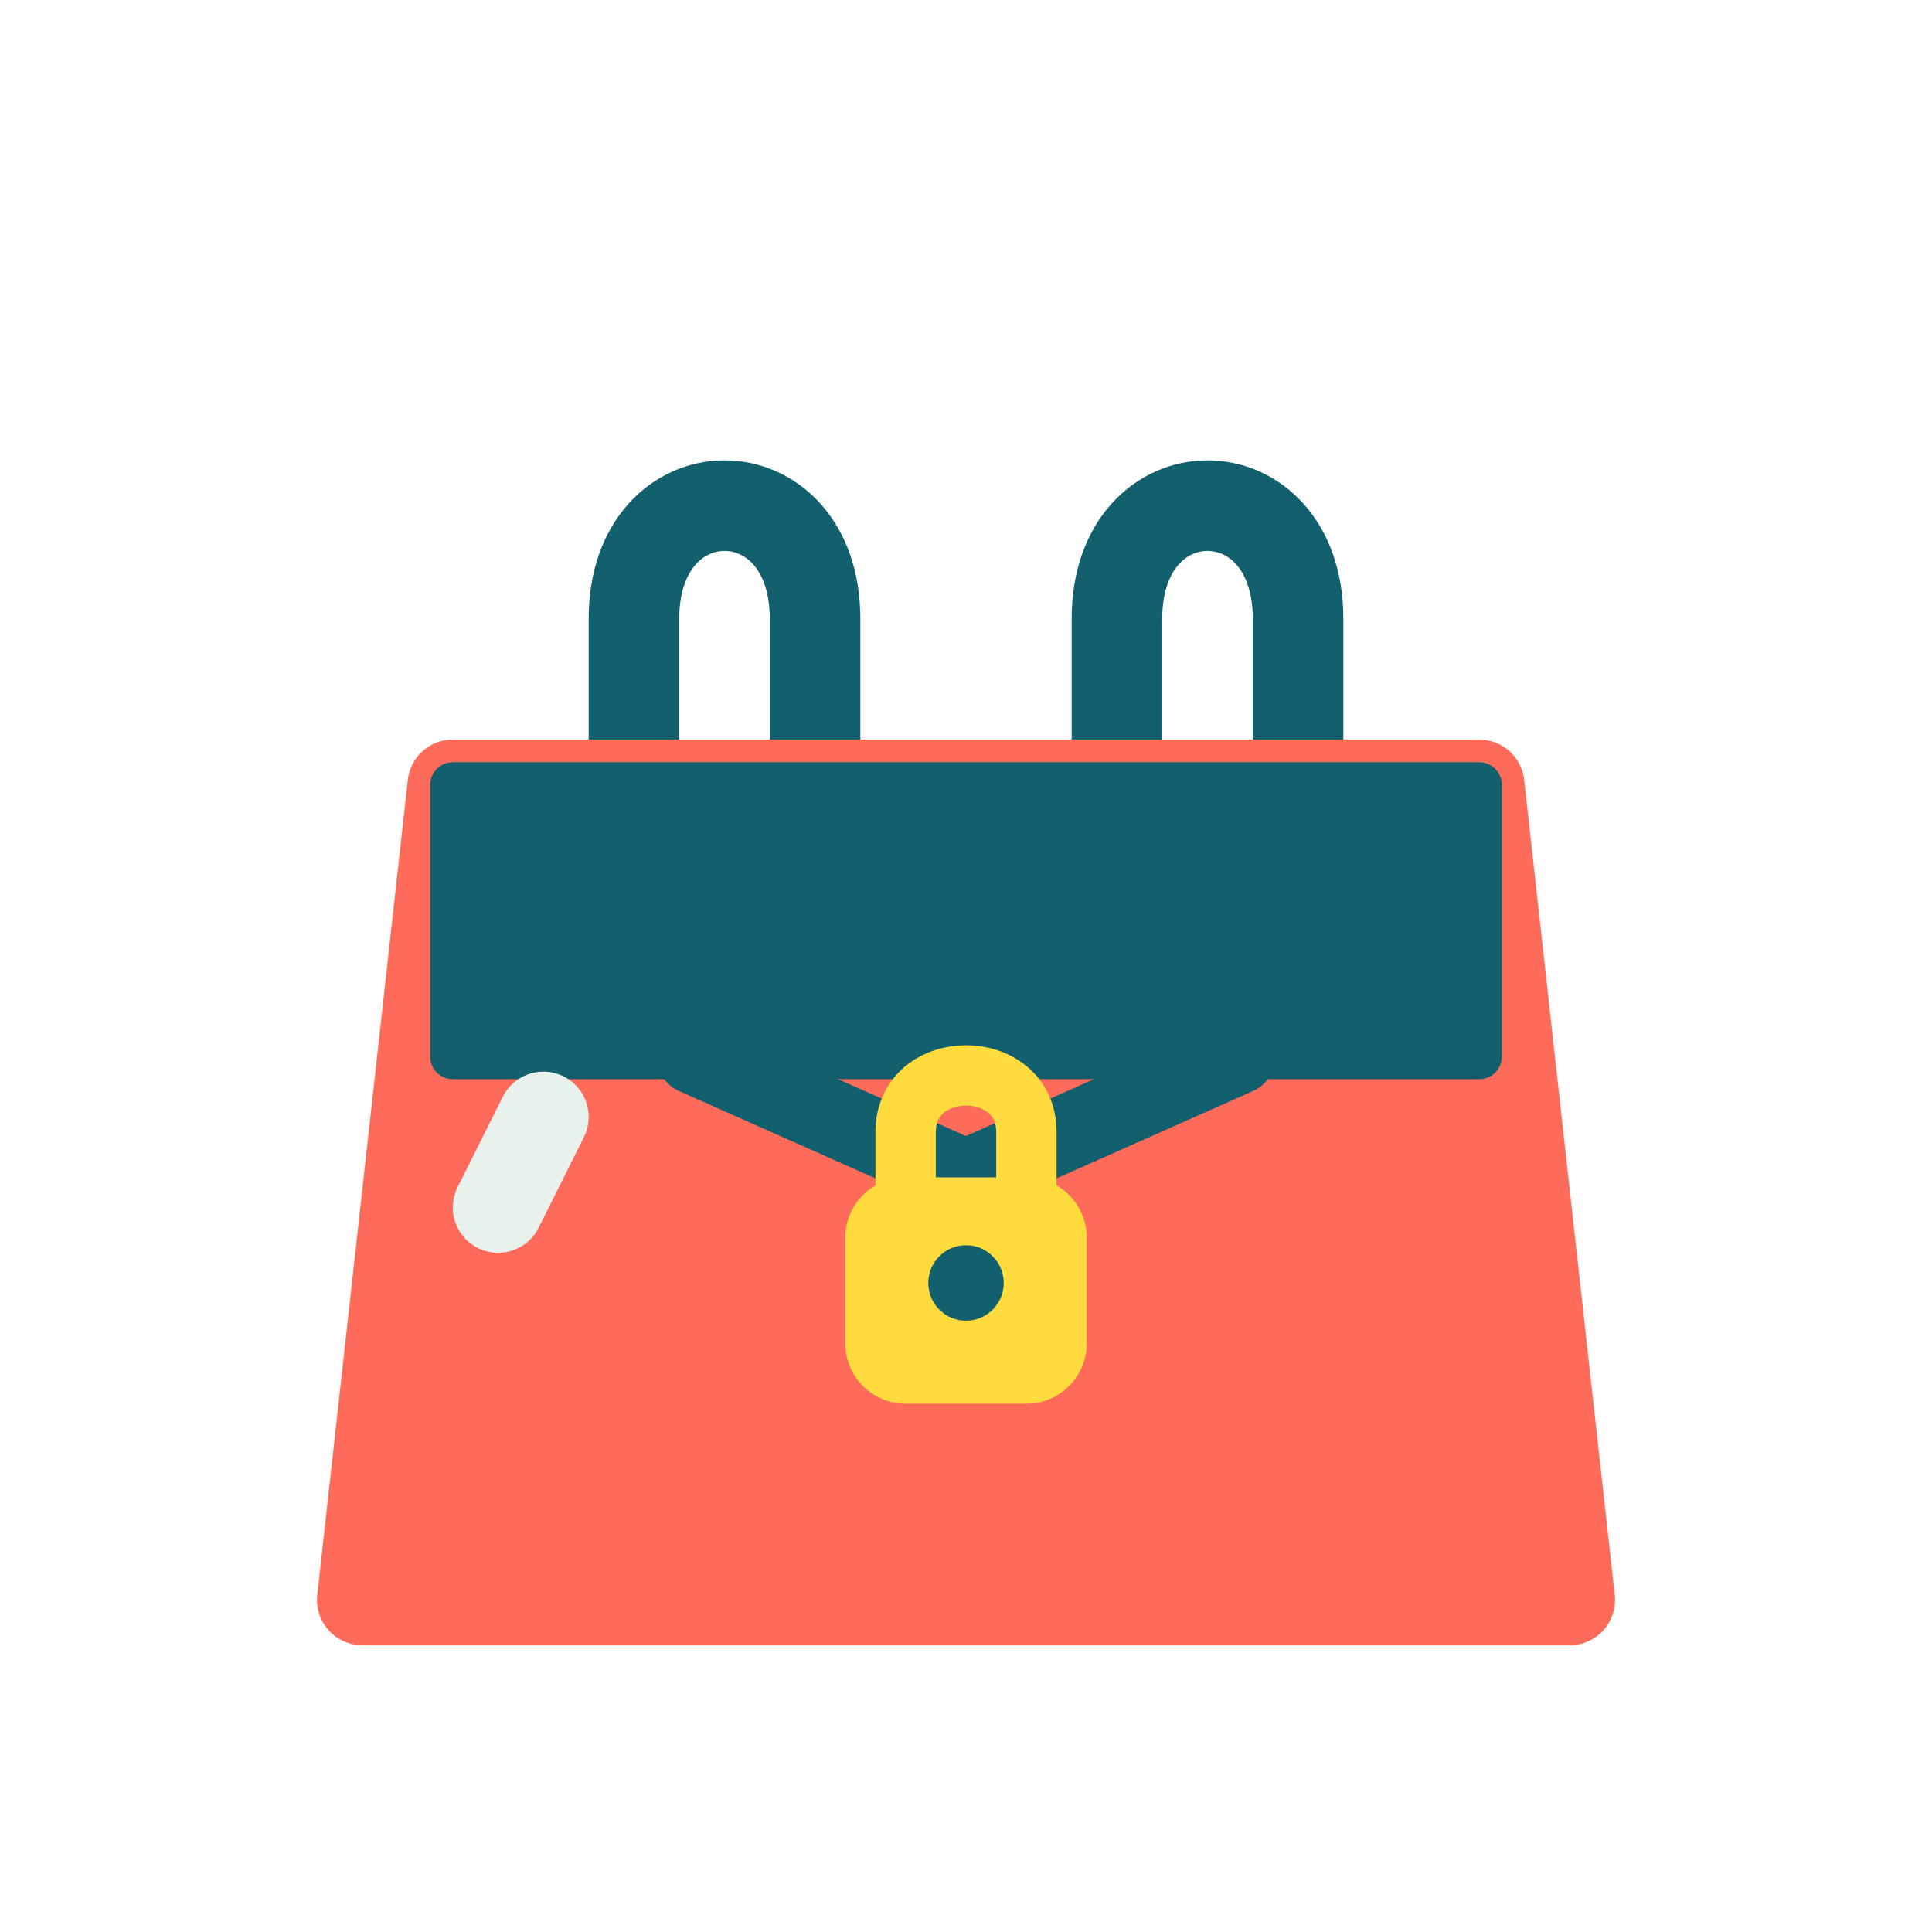
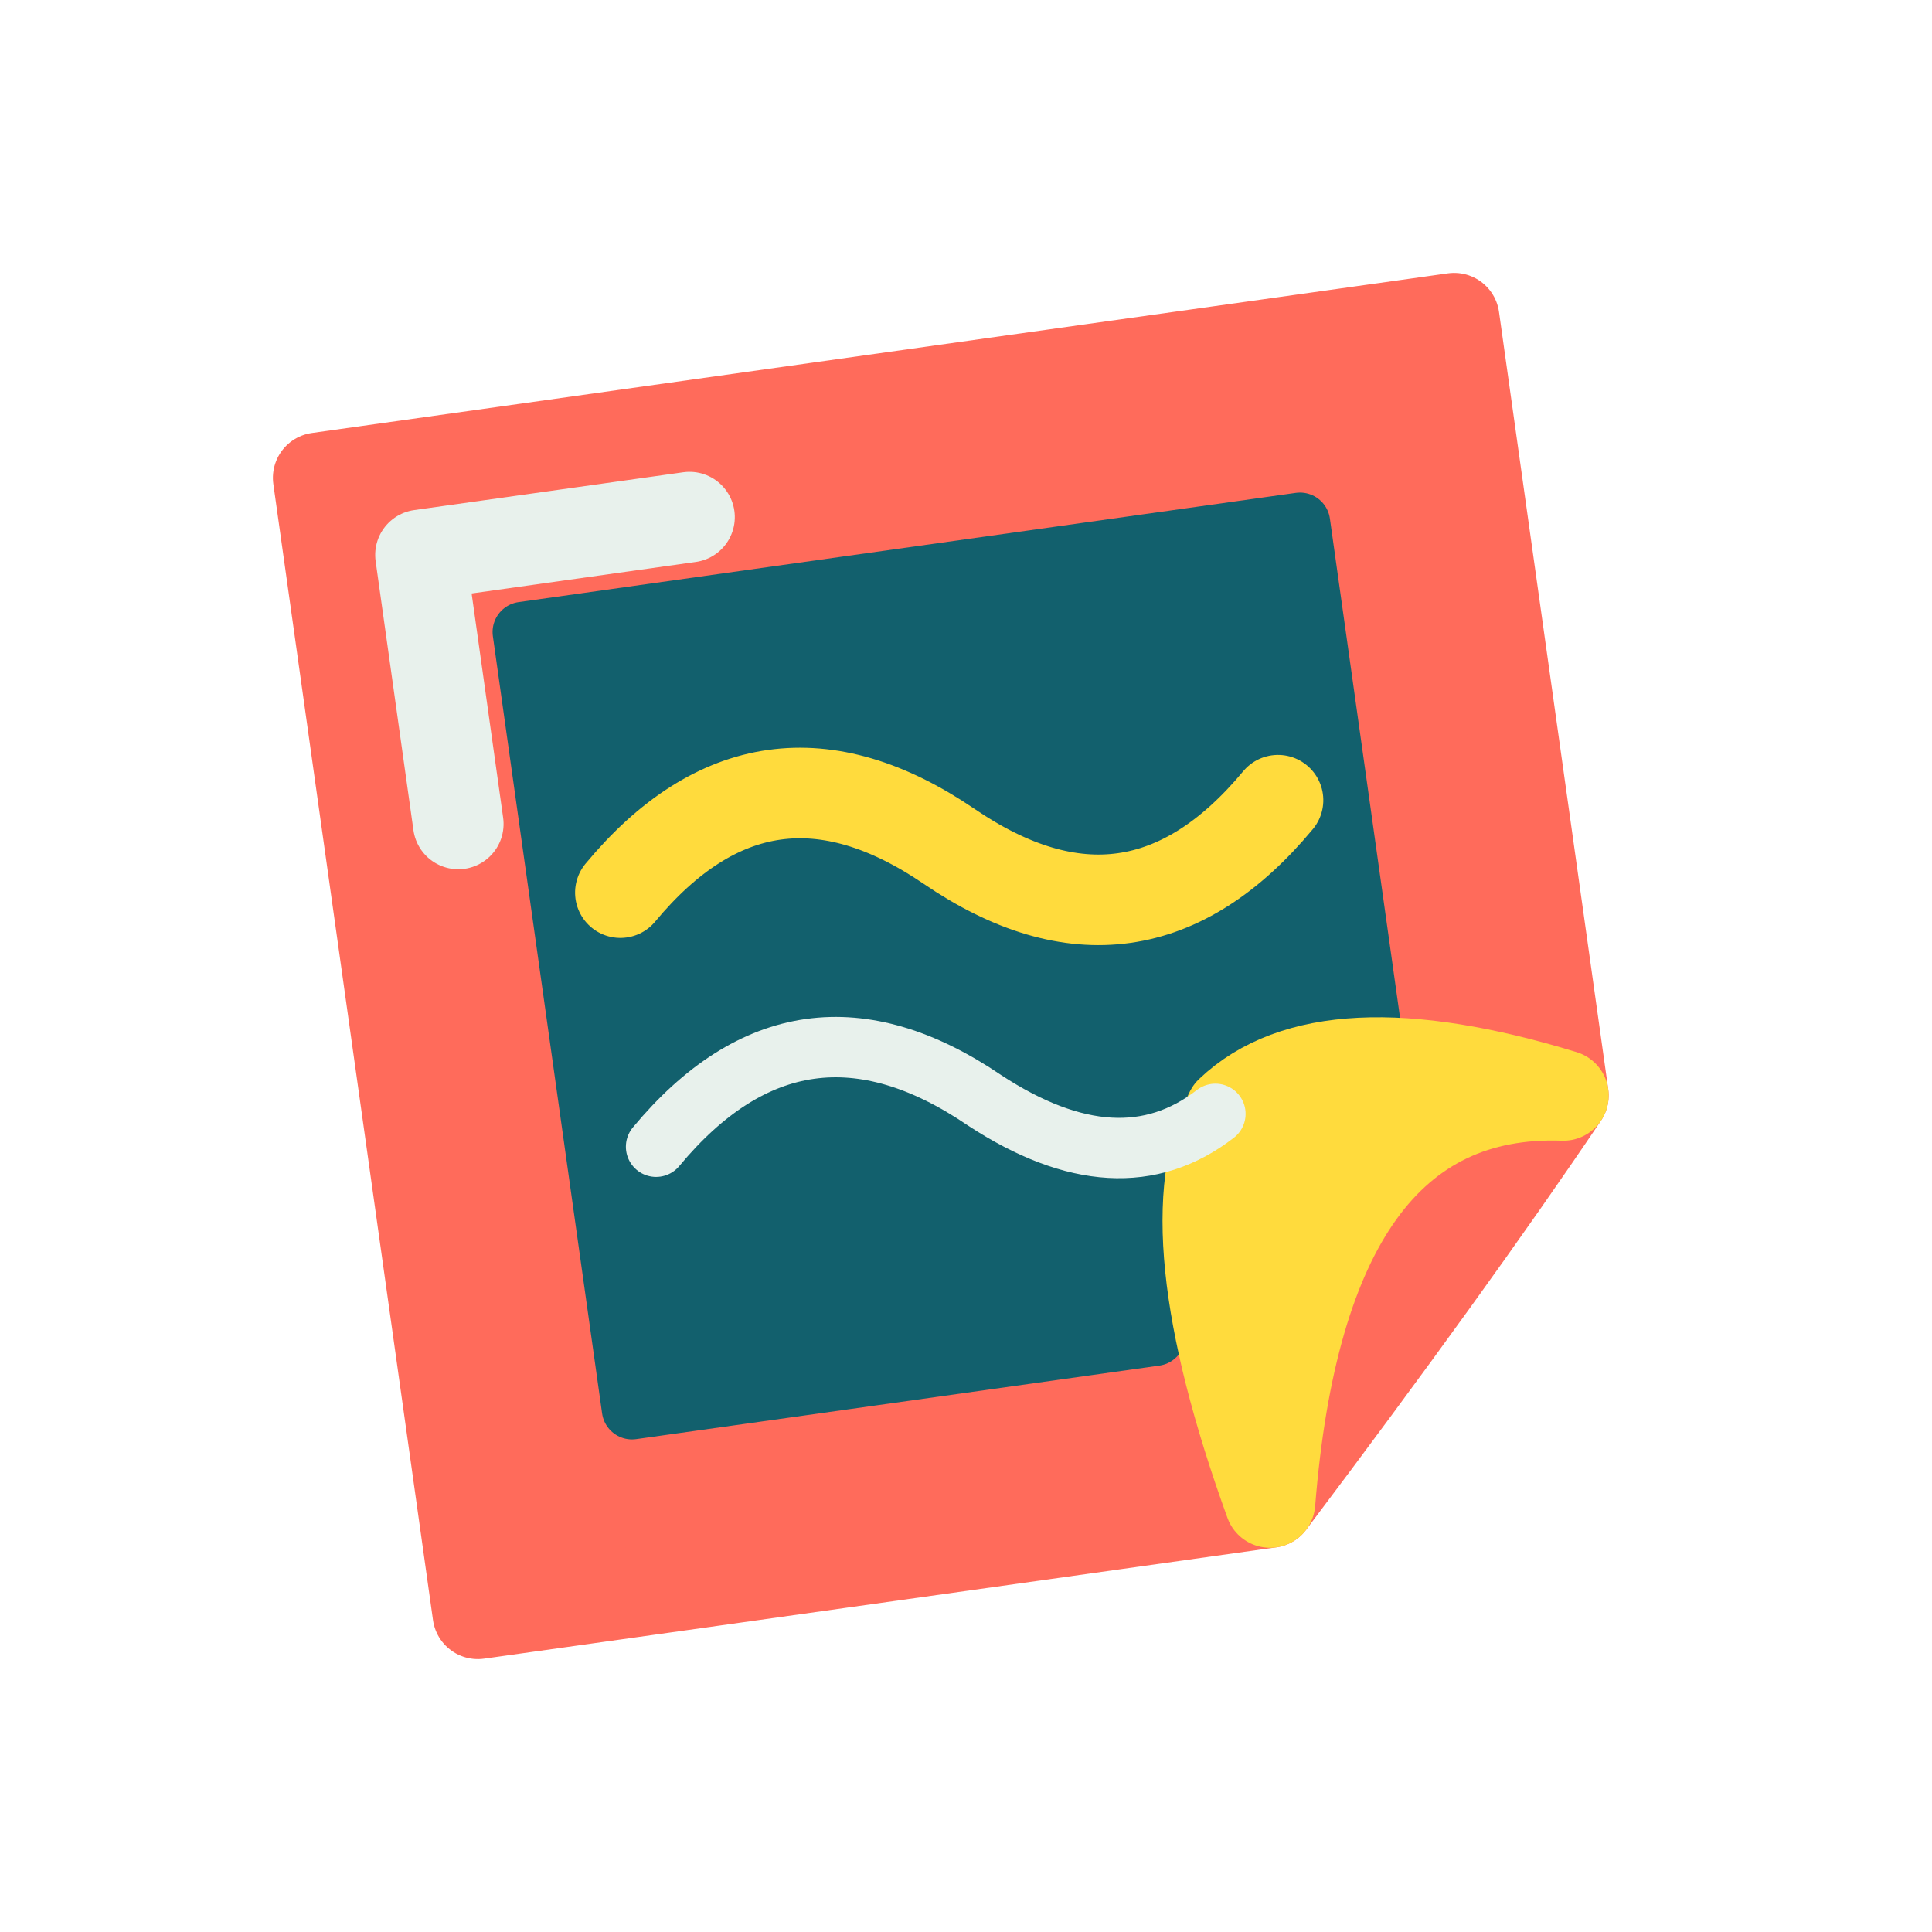
<svg xmlns="http://www.w3.org/2000/svg" viewBox="0 0 256 256" role="img" aria-label="Maison Hermès">
-   <path d="M84 104V82C84 62 108 62 108 82V104" stroke="#12606D" stroke-width="12" stroke-linecap="round" stroke-linejoin="round" fill="none" />
-   <path d="M148 104V82C148 62 172 62 172 82V104" stroke="#12606D" stroke-width="12" stroke-linecap="round" stroke-linejoin="round" fill="none" />
-   <path d="M60 104H196L208 212H48Z" fill="#FF6B5B" stroke="#FF6B5B" stroke-width="12" stroke-linejoin="round" />
-   <path d="M60 104H196V140H60Z" fill="#12606D" stroke="#12606D" stroke-width="6" stroke-linejoin="round" />
-   <path d="M92 140L128 156L164 140" stroke="#12606D" stroke-width="10" stroke-linecap="round" stroke-linejoin="round" fill="none" />
-   <path d="M120 158V150C120 140 136 140 136 150V158" stroke="#FFDB3D" stroke-width="8" stroke-linecap="round" stroke-linejoin="round" fill="none" />
-   <rect x="112" y="156" width="32" height="30" rx="8" fill="#FFDB3D" />
-   <circle cx="128" cy="170" r="5" fill="#12606D" />
-   <path d="M66 160L72 148" stroke="#E8F1EC" stroke-width="12" stroke-linecap="round" fill="none" />
+   <g transform="rotate(-8 128 128)">
+     <path d="M52 52H204V156Q186 176 158 204H52Z" fill="#FF6B5B" stroke="#FF6B5B" stroke-width="12" stroke-linejoin="round" />
+     <path d="M76 76H180V146L146 180H76Z" fill="#12606D" stroke="#12606D" stroke-width="8" stroke-linejoin="round" />
+     <path d="M204 156Q170 150 158 204Q150 166 160 152Q174 142 204 156Z" fill="#FFDB3D" stroke="#FFDB3D" stroke-width="12" stroke-linejoin="round" />
+     <path d="M84 112Q106 92 128 112Q150 132 172 112" stroke="#FFDB3D" stroke-width="12" stroke-linecap="round" stroke-linejoin="round" fill="none" />
+     <path d="M84 146Q106 126 128 146Q144 160 158 152" stroke="#E8F1EC" stroke-width="8" stroke-linecap="round" stroke-linejoin="round" fill="none" />
+     <path d="M64 100V64H100" stroke="#E8F1EC" stroke-width="12" stroke-linecap="round" stroke-linejoin="round" fill="none" />
+   </g>
</svg>
